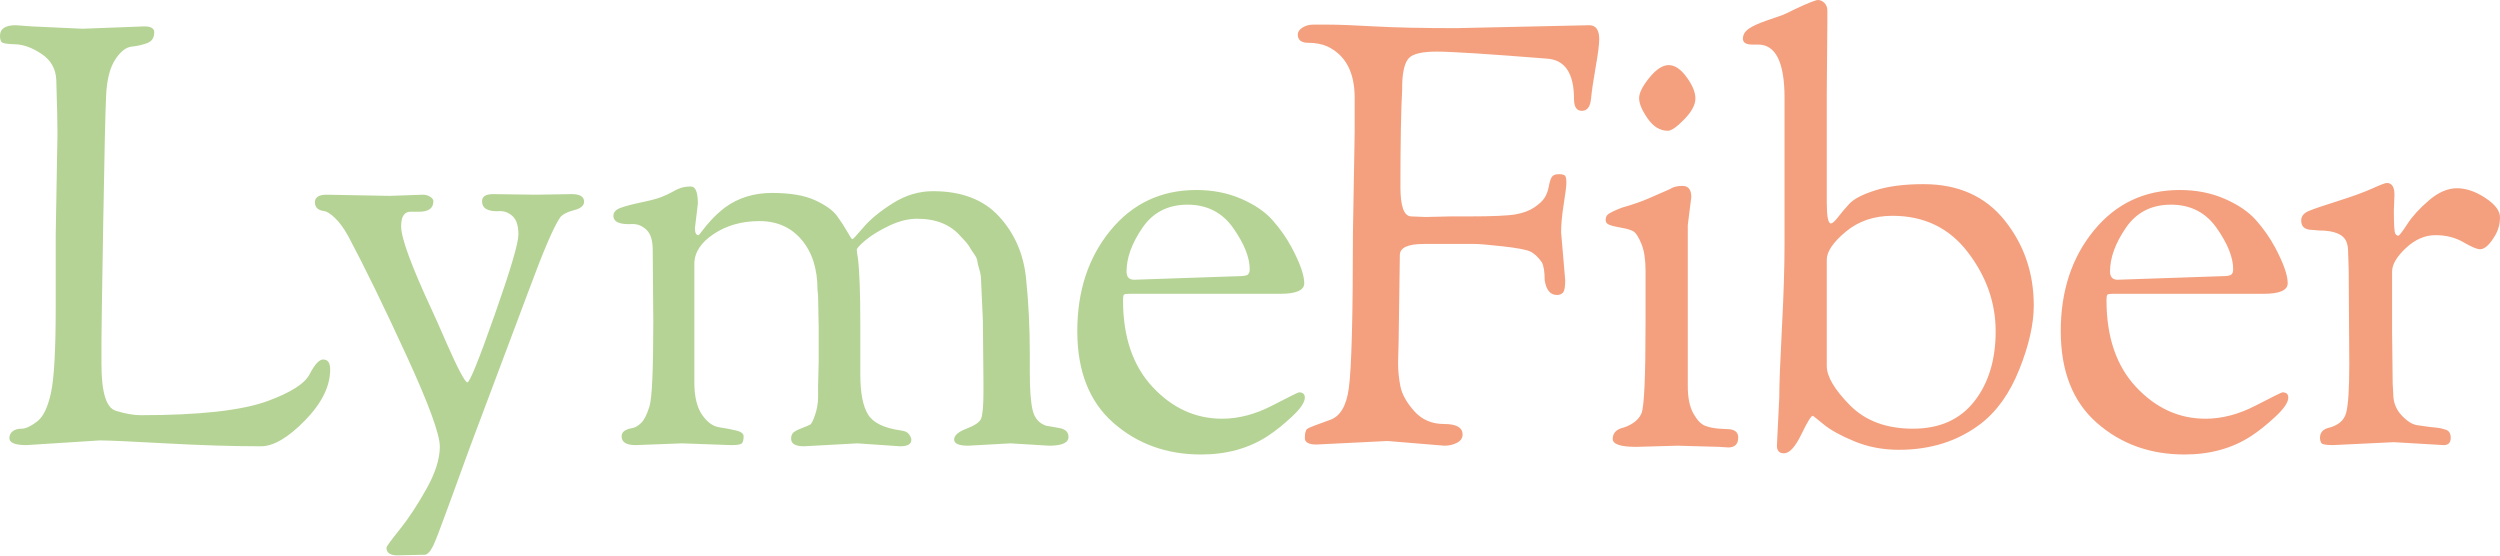
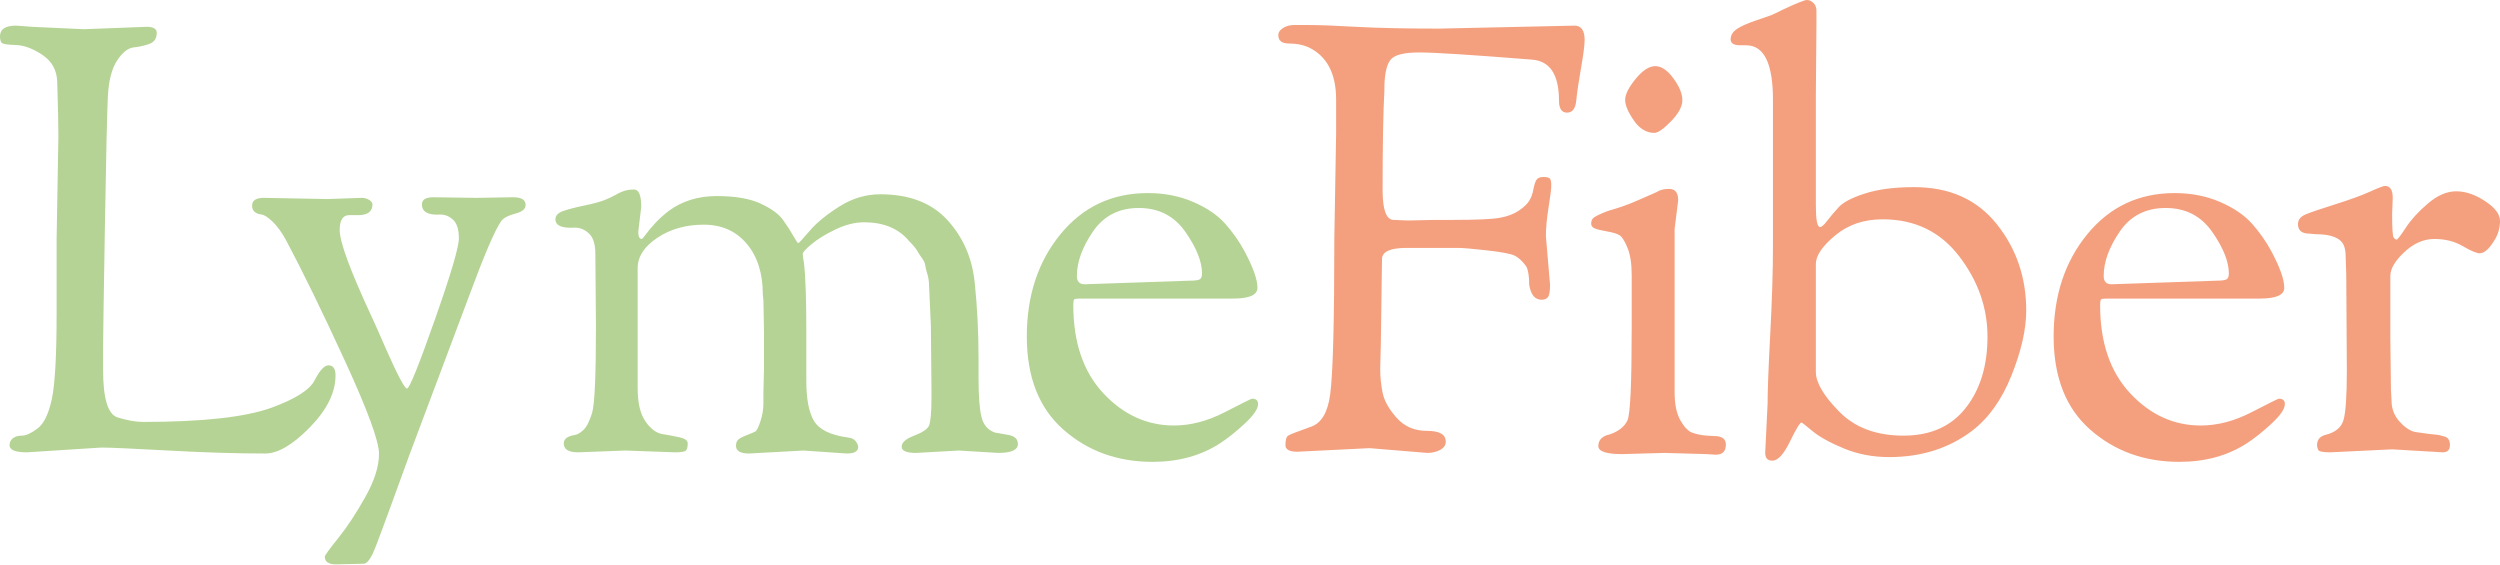
- <svg xmlns="http://www.w3.org/2000/svg" viewBox="2 -75.6 426.3 94.7" role="img" aria-label="LymeFiber">
-   <path fill="#b5d394" d="M11.50-23.10L11.50-35.50L11.80-52.80Q11.80-55.50 11.60-61.90Q11.50-64.80 9.10-66.40Q6.70-68 4.60-68.05Q2.50-68.10 2.25-68.45Q2-68.80 2-69.50Q2-71.30 4.70-71.30L7.40-71.10L16.10-70.70L26.60-71.10Q28.30-71.10 28.30-70.10Q28.30-68.70 27.10-68.25Q25.90-67.80 24.45-67.65Q23-67.50 21.65-65.45Q20.30-63.40 20.10-59.40Q19.90-55.40 19.60-37.50Q19.30-19.60 19.30-17.50L19.30-13.50Q19.30-6.30 21.75-5.55Q24.20-4.80 26-4.80Q41-4.80 47.60-7.20Q53.60-9.40 54.80-11.80Q56.10-14.30 57.10-14.30Q58.30-14.30 58.30-12.60Q58.30-8.30 54-3.90Q49.70 0.50 46.50 0.50Q39.30 0.50 30.25 0Q21.20-0.50 19-0.50L6.50 0.30Q3.60 0.30 3.60-0.90Q3.60-1.60 4.15-2.05Q4.70-2.50 5.70-2.50Q6.70-2.50 8.30-3.70Q9.90-4.90 10.70-8.65Q11.50-12.40 11.50-23.10M74.40 19L74.10 19L69.80 19.10Q67.90 19.10 67.90 17.80Q67.90 17.50 70.15 14.70Q72.40 11.90 74.70 7.80Q77 3.70 77 0.55Q77-2.60 71.30-15Q65.60-27.40 61.40-35.30Q60.30-37.30 59.15-38.40Q58-39.50 57.30-39.60Q55.70-39.80 55.70-41.10Q55.70-42.40 57.70-42.40L68.40-42.20L74.10-42.40Q74.80-42.40 75.35-42.05Q75.90-41.70 75.90-41.30Q75.90-39.50 73.50-39.50L72-39.50Q70.40-39.50 70.40-37Q70.40-34 75.70-22.60Q76.50-20.90 78.10-17.20Q81.10-10.40 81.70-10.40Q82.30-10.40 86.35-21.90Q90.40-33.40 90.40-35.60Q90.40-37.80 89.45-38.70Q88.50-39.60 87.30-39.60Q84.20-39.40 84.20-41.30Q84.20-42.50 86.10-42.50L93.30-42.40L99.50-42.50Q101.60-42.50 101.60-41.20Q101.60-40.20 99.85-39.75Q98.10-39.30 97.50-38.50Q95.90-36.20 92.10-25.90L83.20-2.20Q82.10 0.70 81 3.75Q79.90 6.80 79.20 8.70Q78.50 10.60 77.80 12.50Q77.10 14.40 76.70 15.45Q76.30 16.50 75.90 17.40Q75.10 19 74.40 19M113.40-20.80L113.30-33Q113.30-35.40 112.25-36.40Q111.20-37.40 109.90-37.40Q106.60-37.20 106.60-38.80Q106.60-39.70 107.80-40.15Q109-40.60 111.40-41.10Q113.80-41.60 114.90-42.05Q116-42.50 116.70-42.90Q117.40-43.30 117.70-43.40Q118.60-43.80 119.80-43.80Q121-43.80 121-40.90L120.50-36.70Q120.50-35.50 121.10-35.50Q121.20-35.50 121.75-36.25Q122.30-37 123.25-38.05Q124.20-39.10 125.60-40.20Q129-42.70 133.65-42.70Q138.30-42.70 141-41.45Q143.70-40.20 144.75-38.75Q145.80-37.30 146.50-36.05Q147.20-34.80 147.35-34.80Q147.50-34.80 149.25-36.85Q151-38.90 154.25-40.95Q157.50-43 161.10-43Q168.40-43 172.35-38.70Q176.30-34.40 176.95-28.25Q177.60-22.10 177.60-15.30L177.60-12.10Q177.60-7.60 178.10-5.60Q178.60-3.60 180.40-3Q180.50-3 181.30-2.85Q182.10-2.70 182.70-2.60Q184.20-2.30 184.20-1.10Q184.20 0.40 180.90 0.40L174.30 0L167.10 0.40Q164.70 0.40 164.70-0.65Q164.70-1.70 166.80-2.50Q168.90-3.30 169.30-4.20Q169.70-5.30 169.70-8.80L169.70-10.40L169.60-21L169.30-27.60Q169.30-28.70 169-29.65Q168.70-30.60 168.65-31.10Q168.60-31.60 168.10-32.30Q167.60-33 167.50-33.20Q167.10-34 165.90-35.20Q163.30-38.30 158.40-38.30Q156.10-38.30 153.60-37.10Q151.10-35.90 149.60-34.65Q148.10-33.40 148.10-33Q148.10-32.60 148.30-31.50Q148.70-28.20 148.70-20.20L148.70-11.70Q148.70-7.10 150-4.95Q151.30-2.80 155.60-2.20Q156.60-2.10 157-1.55Q157.40-1 157.40-0.60Q157.40 0.50 155.50 0.50L148.20 0L139.10 0.50Q136.90 0.50 136.90-0.80Q136.90-1.50 137.30-1.85Q137.70-2.20 138.75-2.60Q139.80-3 140.15-3.20Q140.50-3.40 141-4.90Q141.50-6.40 141.50-7.90L141.50-9.80L141.60-13.80L141.60-19.90L141.50-25.20L141.40-26.20Q141.40-31.50 138.70-34.70Q136-37.90 131.50-37.90Q127-37.90 123.70-35.70Q120.40-33.50 120.40-30.60L120.40-10.40Q120.40-6.80 121.70-4.90Q123-3 124.60-2.75Q126.20-2.50 127.50-2.20Q128.80-1.90 128.80-1.20Q128.80-0.30 128.50 0Q128.20 0.30 126.70 0.30L118.30 0L110.40 0.30Q108 0.30 108-1.20Q108-2.30 109.80-2.60Q110.50-2.70 111.30-3.45Q112.10-4.20 112.75-6.30Q113.40-8.40 113.40-20.80M206.80 1.90Q198 1.90 191.85-3.50Q185.70-8.90 185.70-19.15Q185.70-29.40 191.35-36.30Q197-43.20 206-43.20Q210.20-43.20 213.65-41.70Q217.10-40.20 219-38.05Q220.90-35.90 222.20-33.50Q224.40-29.40 224.40-27.30Q224.40-25.50 220.30-25.50L194.60-25.50Q193.80-25.50 193.65-25.35Q193.50-25.20 193.50-24.40Q193.50-15 198.55-9.60Q203.60-4.20 210.40-4.20Q214.60-4.20 218.95-6.45Q223.30-8.70 223.50-8.70Q224.50-8.70 224.50-7.80Q224.50-6.60 222.30-4.55Q220.10-2.50 218.10-1.20Q213.30 1.90 206.80 1.90M195.40-27.90L213-28.50Q214.40-28.50 214.75-28.75Q215.10-29 215.10-29.70Q215.10-32.70 212.30-36.70Q209.50-40.70 204.50-40.70Q199.50-40.70 196.80-36.75Q194.10-32.80 194.10-29.30Q194.10-27.90 195.40-27.90" />
-   <path fill="#f4a07e" d="M223.30-69.70Q223.30-70.40 224.10-70.90Q224.90-71.40 225.90-71.40L228.60-71.40Q231-71.40 236.35-71.10Q241.70-70.80 250.30-70.80L273-71.30Q274.70-71.30 274.70-68.90Q274.70-67.60 274.10-64.20Q273.50-60.80 273.30-58.75Q273.10-56.70 271.75-56.70Q270.40-56.70 270.40-58.70Q270.40-65.30 265.80-65.60Q250.70-66.80 247-66.80Q243.30-66.80 242.25-65.70Q241.20-64.60 241.10-61.20L241.10-60.40Q240.80-55 240.80-43.70Q240.80-38.80 242.60-38.70L245.10-38.60L249.40-38.70L252.50-38.70Q258.50-38.70 260.45-39.05Q262.40-39.40 263.65-40.25Q264.90-41.10 265.40-41.90Q265.90-42.70 266.10-43.80Q266.30-44.90 266.60-45.40Q266.90-45.90 267.80-45.90Q268.70-45.90 268.90-45.60Q269.10-45.30 269.10-44.45Q269.10-43.60 268.65-40.80Q268.20-38 268.20-36L268.90-27.80Q268.90-26.20 268.55-25.75Q268.20-25.30 267.50-25.30Q265.80-25.30 265.40-27.80Q265.40-30 264.90-30.90Q263.90-32.30 262.85-32.75Q261.80-33.20 258.20-33.60Q254.60-34 253.50-34L244.80-34Q240.70-34 240.70-32.10L240.50-17.70L240.40-13.70Q240.40-11.70 240.80-9.70Q241.20-7.70 243.15-5.50Q245.10-3.30 248.25-3.30Q251.40-3.30 251.40-1.50Q251.40-0.60 250.45-0.10Q249.50 0.40 248.30 0.40L238.60-0.40L226.50 0.20Q224.50 0.20 224.50-0.90Q224.50-2.20 224.95-2.50Q225.40-2.80 228.80-4Q231.40-4.90 232-9.40Q232.70-14.50 232.70-35.70L233-53.10L233-58.90Q233-65.50 228.30-67.70Q226.90-68.30 225.10-68.30Q223.30-68.30 223.30-69.70M295.20 0.60L288.10 0.40L281 0.60Q277 0.60 277-0.75Q277-2.10 278.50-2.60Q278.60-2.60 278.90-2.70Q281.20-3.50 281.90-5.10Q282.60-6.70 282.60-20.60L282.60-29.40Q282.60-32.30 281.90-34Q281.20-35.70 280.60-36.10Q280-36.50 278.55-36.75Q277.10-37 276.45-37.25Q275.80-37.50 275.80-38.05Q275.80-38.60 276.05-38.90Q276.30-39.20 277.05-39.55Q277.80-39.90 278.60-40.20Q281.40-41 283.20-41.80Q285-42.60 285.95-43Q286.90-43.40 287.20-43.60Q287.90-43.90 288.90-43.90Q290.40-43.90 290.40-42L289.80-37.20L289.80-9.80Q289.80-6.80 290.75-5.10Q291.70-3.40 292.75-3Q293.80-2.60 295.20-2.50Q296.60-2.40 297-2.40Q298.40-2.20 298.40-1Q298.40 0.70 296.70 0.70L295.20 0.60M286.40-53.30Q284.40-53.30 282.95-55.40Q281.50-57.50 281.50-58.85Q281.50-60.20 283.25-62.35Q285-64.50 286.55-64.50Q288.10-64.50 289.60-62.45Q291.10-60.40 291.10-58.80Q291.10-57.20 289.20-55.25Q287.30-53.30 286.40-53.30M305 0.40L305.40-7.80Q305.40-11.10 305.85-19.60Q306.30-28.10 306.30-34.20L306.30-58.90Q306.30-68 301.80-68L300.80-68Q299.20-68 299.20-69Q299.20-70 300.20-70.70Q301.20-71.40 303.40-72.15Q305.60-72.90 306-73.05Q306.40-73.20 308-74Q311.40-75.60 312-75.60Q312.60-75.60 313.10-75.10Q313.60-74.60 313.60-73.80L313.60-71.80L313.50-59.60L313.50-41.10Q313.50-37.50 314.20-37.50Q314.60-37.50 315.40-38.55Q316.20-39.60 317.35-40.85Q318.50-42.10 321.80-43.15Q325.10-44.20 330-44.20Q338.90-44.20 343.85-38Q348.80-31.80 348.80-23.50Q348.80-18.80 346.35-12.65Q343.90-6.50 339.70-3.30Q333.90 1.10 325.80 1.10Q321.70 1.10 318.20-0.35Q314.70-1.80 312.95-3.25Q311.20-4.70 311.10-4.70Q310.70-4.70 309.15-1.50Q307.60 1.70 306.20 1.70Q305 1.70 305 0.40M313.50-31.30L313.50-13.20Q313.50-10.50 317.45-6.50Q321.40-2.50 328.20-2.50Q335-2.50 338.65-7.15Q342.30-11.80 342.30-19.10Q342.30-26.40 337.55-32.60Q332.80-38.80 324.70-38.80Q320-38.80 316.75-36.10Q313.50-33.40 313.50-31.30M374.50 1.90Q365.70 1.90 359.55-3.50Q353.40-8.90 353.40-19.15Q353.40-29.40 359.05-36.30Q364.70-43.20 373.70-43.20Q377.90-43.20 381.35-41.70Q384.80-40.20 386.70-38.05Q388.60-35.90 389.90-33.50Q392.10-29.40 392.10-27.30Q392.10-25.50 388-25.50L362.30-25.50Q361.50-25.50 361.35-25.35Q361.20-25.20 361.20-24.40Q361.20-15 366.25-9.60Q371.30-4.20 378.10-4.20Q382.30-4.20 386.65-6.45Q391-8.70 391.20-8.70Q392.20-8.70 392.20-7.80Q392.20-6.60 390-4.55Q387.80-2.50 385.80-1.20Q381 1.90 374.50 1.90M363.10-27.90L380.70-28.50Q382.10-28.50 382.45-28.75Q382.80-29 382.80-29.70Q382.80-32.70 380-36.70Q377.20-40.70 372.20-40.70Q367.20-40.70 364.50-36.75Q361.80-32.80 361.80-29.30Q361.80-27.90 363.10-27.90M397.40-36.30L396.30-36.40Q394.40-36.40 394.40-38Q394.40-39.10 395.75-39.65Q397.10-40.20 400.75-41.35Q404.40-42.50 406.50-43.45Q408.60-44.40 409-44.40Q410.30-44.40 410.30-42.40L410.20-39.70Q410.20-36.10 410.45-35.75Q410.70-35.40 410.95-35.40Q411.20-35.40 412.50-37.40Q413.80-39.40 416.20-41.45Q418.60-43.50 420.95-43.50Q423.30-43.50 425.80-41.85Q428.30-40.20 428.30-38.55Q428.30-36.90 427.50-35.50Q426.10-33.10 424.90-33.10Q424.10-33.10 422.05-34.30Q420-35.50 417.30-35.50Q414.60-35.50 412.25-33.30Q409.90-31.10 409.90-29.30L409.90-18.90L410-10.20L410.10-8.40Q410.10-6.30 411.50-4.80Q412.90-3.30 414.15-3.10Q415.40-2.90 416.30-2.80Q417.20-2.70 417.70-2.65Q418.20-2.60 418.80-2.40Q419.90-2.20 419.90-0.95Q419.90 0.30 418.70 0.30L410.20-0.20L399.80 0.30Q398 0.30 397.80-0.10Q397.60-0.50 397.60-0.90Q397.60-2.20 398.90-2.60Q401.50-3.20 402.05-5.15Q402.60-7.10 402.60-13.50L402.50-29.60L402.40-32.60Q402.40-33.70 402.10-34.40Q401.30-36.30 397.40-36.30" />
+ <svg xmlns="http://www.w3.org/2000/svg" viewBox="2 -75.6 419.5 94.7" role="img" aria-label="LymeFiber">
+   <path fill="#b5d394" d="M11.50-23.10L11.50-35.50L11.80-52.80Q11.80-55.50 11.60-61.90Q11.50-64.80 9.10-66.40Q6.70-68 4.60-68.05Q2.50-68.10 2.25-68.45Q2-68.80 2-69.50Q2-71.30 4.70-71.30L7.40-71.10L16.10-70.70L26.60-71.10Q28.30-71.10 28.30-70.10Q28.30-68.70 27.10-68.25Q25.90-67.80 24.45-67.65Q23-67.50 21.65-65.45Q20.30-63.40 20.10-59.40Q19.90-55.40 19.60-37.50Q19.30-19.60 19.30-17.50L19.30-13.50Q19.30-6.30 21.75-5.55Q24.20-4.80 26-4.80Q41-4.80 47.60-7.20Q53.60-9.40 54.80-11.80Q56.10-14.30 57.10-14.30Q58.30-14.30 58.30-12.60Q58.30-8.30 54-3.90Q49.70 0.50 46.50 0.50Q39.30 0.50 30.25 0Q21.20-0.50 19-0.50L6.50 0.30Q3.60 0.30 3.60-0.90Q3.60-1.60 4.15-2.05Q4.70-2.50 5.70-2.50Q6.70-2.50 8.30-3.70Q9.90-4.90 10.70-8.65Q11.50-12.40 11.50-23.10M63 19L62.70 19L58.40 19.10Q56.50 19.10 56.50 17.80Q56.50 17.50 58.75 14.70Q61 11.90 63.30 7.80Q65.60 3.70 65.60 0.55Q65.60-2.60 59.90-15Q54.20-27.40 50-35.30Q48.90-37.30 47.75-38.40Q46.60-39.50 45.90-39.60Q44.30-39.80 44.30-41.10Q44.30-42.40 46.30-42.40L57-42.20L62.70-42.40Q63.40-42.40 63.95-42.05Q64.50-41.70 64.50-41.30Q64.50-39.50 62.10-39.50L60.60-39.50Q59-39.50 59-37Q59-34 64.30-22.60Q65.10-20.90 66.70-17.20Q69.70-10.40 70.30-10.40Q70.90-10.40 74.95-21.90Q79-33.40 79-35.60Q79-37.80 78.05-38.70Q77.10-39.60 75.90-39.60Q72.80-39.40 72.80-41.30Q72.80-42.50 74.70-42.50L81.90-42.40L88.10-42.50Q90.20-42.50 90.20-41.20Q90.20-40.20 88.45-39.75Q86.70-39.30 86.10-38.50Q84.50-36.20 80.70-25.90L71.80-2.20Q70.70 0.70 69.60 3.75Q68.50 6.80 67.80 8.70Q67.10 10.60 66.40 12.50Q65.70 14.40 65.30 15.45Q64.90 16.50 64.50 17.40Q63.70 19 63 19M102-20.80L101.90-33Q101.90-35.40 100.85-36.40Q99.80-37.40 98.50-37.40Q95.20-37.20 95.20-38.80Q95.20-39.70 96.40-40.15Q97.60-40.60 100-41.10Q102.40-41.60 103.50-42.05Q104.60-42.50 105.30-42.90Q106-43.30 106.30-43.40Q107.20-43.80 108.40-43.80Q109.60-43.80 109.60-40.90L109.10-36.70Q109.10-35.50 109.70-35.50Q109.80-35.50 110.35-36.25Q110.90-37 111.85-38.05Q112.80-39.10 114.20-40.20Q117.60-42.70 122.25-42.70Q126.90-42.70 129.60-41.45Q132.30-40.20 133.35-38.75Q134.40-37.30 135.10-36.05Q135.80-34.80 135.95-34.80Q136.10-34.80 137.85-36.85Q139.60-38.90 142.85-40.95Q146.10-43 149.70-43Q157-43 160.95-38.70Q164.90-34.40 165.55-28.25Q166.20-22.10 166.20-15.30L166.20-12.10Q166.20-7.60 166.70-5.60Q167.20-3.60 169-3Q169.10-3 169.90-2.85Q170.70-2.70 171.30-2.60Q172.80-2.30 172.80-1.10Q172.80 0.40 169.50 0.40L162.90 0L155.70 0.40Q153.30 0.40 153.30-0.65Q153.30-1.70 155.40-2.50Q157.50-3.30 157.90-4.20Q158.30-5.30 158.30-8.80L158.30-10.40L158.20-21L157.90-27.60Q157.90-28.70 157.60-29.65Q157.30-30.60 157.25-31.10Q157.20-31.60 156.70-32.30Q156.20-33 156.10-33.20Q155.70-34 154.50-35.20Q151.90-38.30 147-38.30Q144.70-38.30 142.20-37.10Q139.70-35.90 138.20-34.65Q136.70-33.40 136.70-33Q136.70-32.60 136.90-31.50Q137.30-28.20 137.30-20.20L137.30-11.70Q137.30-7.10 138.60-4.95Q139.90-2.80 144.20-2.20Q145.20-2.10 145.60-1.55Q146-1 146-0.60Q146 0.50 144.10 0.50L136.80 0L127.70 0.50Q125.50 0.50 125.50-0.80Q125.50-1.50 125.90-1.85Q126.30-2.20 127.35-2.60Q128.40-3 128.75-3.20Q129.10-3.40 129.60-4.90Q130.10-6.40 130.10-7.90L130.10-9.80L130.20-13.80L130.20-19.90L130.10-25.20L130-26.20Q130-31.50 127.30-34.70Q124.60-37.90 120.10-37.90Q115.60-37.90 112.30-35.70Q109-33.50 109-30.60L109-10.40Q109-6.80 110.30-4.90Q111.60-3 113.20-2.75Q114.80-2.50 116.10-2.20Q117.40-1.90 117.40-1.20Q117.40-0.30 117.10 0Q116.80 0.30 115.30 0.30L106.90 0L99 0.30Q96.60 0.30 96.60-1.20Q96.60-2.30 98.40-2.60Q99.10-2.70 99.90-3.45Q100.70-4.20 101.35-6.30Q102-8.40 102-20.80M195.40 1.90Q186.60 1.90 180.45-3.50Q174.30-8.90 174.30-19.15Q174.30-29.40 179.95-36.30Q185.60-43.20 194.60-43.20Q198.80-43.20 202.25-41.70Q205.70-40.20 207.60-38.05Q209.50-35.90 210.80-33.50Q213-29.40 213-27.30Q213-25.50 208.90-25.50L183.20-25.50Q182.40-25.50 182.25-25.35Q182.10-25.20 182.10-24.40Q182.10-15 187.15-9.60Q192.20-4.20 199-4.20Q203.20-4.20 207.55-6.45Q211.90-8.70 212.10-8.70Q213.10-8.70 213.10-7.80Q213.10-6.60 210.90-4.55Q208.70-2.50 206.70-1.20Q201.90 1.90 195.40 1.90M184-27.90L201.60-28.50Q203-28.50 203.35-28.75Q203.70-29 203.70-29.70Q203.70-32.70 200.90-36.70Q198.10-40.70 193.10-40.70Q188.10-40.70 185.40-36.75Q182.70-32.80 182.70-29.30Q182.70-27.90 184-27.90" />
+   <path fill="#f4a07e" d="M216.50-69.70Q216.50-70.40 217.30-70.90Q218.10-71.40 219.10-71.40L221.80-71.40Q224.20-71.40 229.55-71.10Q234.90-70.80 243.50-70.80L266.20-71.30Q267.90-71.30 267.90-68.90Q267.90-67.60 267.30-64.20Q266.70-60.80 266.50-58.75Q266.30-56.70 264.95-56.70Q263.60-56.70 263.60-58.70Q263.60-65.30 259-65.60Q243.90-66.80 240.20-66.80Q236.50-66.80 235.45-65.70Q234.40-64.60 234.30-61.20L234.30-60.40Q234-55 234-43.70Q234-38.80 235.80-38.70L238.30-38.60L242.60-38.70L245.70-38.70Q251.70-38.70 253.65-39.05Q255.60-39.40 256.85-40.25Q258.10-41.10 258.60-41.90Q259.10-42.70 259.30-43.80Q259.50-44.90 259.80-45.40Q260.10-45.90 261-45.90Q261.90-45.90 262.10-45.60Q262.30-45.30 262.30-44.45Q262.30-43.60 261.85-40.80Q261.40-38 261.40-36L262.10-27.80Q262.10-26.20 261.75-25.75Q261.40-25.30 260.70-25.30Q259-25.30 258.60-27.80Q258.60-30 258.10-30.90Q257.10-32.30 256.05-32.75Q255-33.20 251.40-33.60Q247.80-34 246.70-34L238-34Q233.90-34 233.90-32.10L233.70-17.70L233.60-13.70Q233.60-11.70 234-9.70Q234.40-7.70 236.35-5.50Q238.30-3.30 241.45-3.30Q244.60-3.30 244.60-1.50Q244.60-0.60 243.65-0.10Q242.70 0.40 241.50 0.40L231.80-0.40L219.70 0.20Q217.70 0.20 217.70-0.90Q217.70-2.20 218.15-2.50Q218.60-2.80 222-4Q224.60-4.90 225.20-9.40Q225.90-14.50 225.90-35.70L226.20-53.10L226.20-58.90Q226.20-65.50 221.50-67.70Q220.10-68.30 218.30-68.30Q216.50-68.30 216.50-69.70M288.40 0.60L281.30 0.40L274.20 0.60Q270.20 0.60 270.20-0.75Q270.20-2.10 271.70-2.60Q271.80-2.60 272.10-2.70Q274.40-3.50 275.10-5.10Q275.80-6.70 275.80-20.60L275.80-29.40Q275.80-32.30 275.10-34Q274.40-35.70 273.80-36.10Q273.20-36.50 271.75-36.75Q270.30-37 269.65-37.25Q269-37.50 269-38.05Q269-38.60 269.25-38.90Q269.50-39.20 270.25-39.55Q271-39.90 271.80-40.20Q274.60-41 276.40-41.80Q278.20-42.60 279.15-43Q280.10-43.40 280.40-43.60Q281.10-43.90 282.10-43.90Q283.60-43.90 283.60-42L283-37.20L283-9.80Q283-6.80 283.95-5.10Q284.90-3.40 285.95-3Q287-2.60 288.40-2.50Q289.80-2.40 290.20-2.40Q291.60-2.20 291.60-1Q291.60 0.70 289.90 0.70L288.40 0.60M279.60-53.30Q277.60-53.30 276.15-55.40Q274.70-57.50 274.70-58.85Q274.70-60.20 276.45-62.35Q278.20-64.50 279.75-64.50Q281.30-64.50 282.80-62.45Q284.30-60.40 284.30-58.80Q284.30-57.20 282.40-55.25Q280.50-53.30 279.60-53.30M298.20 0.40L298.60-7.80Q298.60-11.10 299.05-19.60Q299.50-28.10 299.50-34.20L299.50-58.90Q299.50-68 295-68L294-68Q292.40-68 292.40-69Q292.40-70 293.40-70.70Q294.40-71.40 296.60-72.15Q298.80-72.90 299.20-73.05Q299.60-73.20 301.20-74Q304.60-75.60 305.20-75.60Q305.80-75.60 306.30-75.10Q306.80-74.60 306.80-73.80L306.80-71.80L306.70-59.60L306.70-41.10Q306.70-37.50 307.40-37.50Q307.80-37.50 308.60-38.55Q309.40-39.60 310.55-40.85Q311.70-42.10 315-43.15Q318.30-44.20 323.20-44.20Q332.10-44.20 337.05-38Q342-31.80 342-23.50Q342-18.80 339.55-12.65Q337.10-6.50 332.90-3.30Q327.10 1.10 319 1.10Q314.90 1.10 311.40-0.35Q307.90-1.80 306.15-3.25Q304.40-4.70 304.30-4.70Q303.90-4.70 302.35-1.50Q300.80 1.70 299.40 1.70Q298.20 1.70 298.20 0.40M306.70-31.30L306.70-13.20Q306.70-10.50 310.65-6.50Q314.60-2.50 321.40-2.50Q328.20-2.50 331.85-7.15Q335.50-11.80 335.50-19.10Q335.50-26.40 330.75-32.60Q326-38.80 317.90-38.80Q313.20-38.80 309.95-36.10Q306.70-33.40 306.70-31.30M367.70 1.90Q358.90 1.90 352.75-3.50Q346.60-8.90 346.60-19.15Q346.60-29.40 352.25-36.30Q357.90-43.20 366.90-43.20Q371.10-43.20 374.55-41.70Q378-40.20 379.90-38.05Q381.80-35.90 383.10-33.50Q385.30-29.40 385.30-27.30Q385.30-25.50 381.20-25.50L355.50-25.50Q354.70-25.50 354.55-25.35Q354.40-25.20 354.40-24.40Q354.40-15 359.45-9.60Q364.50-4.20 371.30-4.20Q375.50-4.20 379.85-6.45Q384.20-8.70 384.40-8.70Q385.40-8.70 385.40-7.80Q385.40-6.60 383.20-4.55Q381-2.50 379-1.20Q374.20 1.90 367.70 1.90M356.30-27.90L373.90-28.50Q375.30-28.50 375.65-28.75Q376-29 376-29.70Q376-32.70 373.20-36.70Q370.40-40.70 365.40-40.70Q360.40-40.70 357.70-36.75Q355-32.80 355-29.30Q355-27.90 356.30-27.90M390.60-36.30L389.50-36.40Q387.60-36.40 387.60-38Q387.60-39.10 388.95-39.65Q390.30-40.20 393.95-41.35Q397.60-42.50 399.70-43.45Q401.80-44.40 402.20-44.40Q403.50-44.40 403.50-42.40L403.40-39.70Q403.40-36.10 403.65-35.75Q403.90-35.40 404.15-35.40Q404.40-35.40 405.70-37.40Q407-39.40 409.40-41.45Q411.80-43.50 414.15-43.50Q416.50-43.50 419-41.85Q421.50-40.20 421.50-38.55Q421.50-36.90 420.70-35.50Q419.30-33.10 418.10-33.10Q417.30-33.10 415.25-34.30Q413.20-35.50 410.50-35.50Q407.80-35.50 405.45-33.30Q403.10-31.10 403.10-29.30L403.10-18.90L403.20-10.20L403.30-8.40Q403.30-6.30 404.70-4.80Q406.10-3.30 407.35-3.10Q408.60-2.90 409.50-2.80Q410.40-2.70 410.90-2.65Q411.40-2.60 412-2.40Q413.10-2.20 413.10-0.95Q413.10 0.30 411.90 0.30L403.40-0.20L393 0.30Q391.20 0.30 391-0.10Q390.80-0.50 390.80-0.90Q390.80-2.20 392.10-2.60Q394.70-3.20 395.25-5.15Q395.80-7.10 395.80-13.50L395.70-29.60L395.60-32.60Q395.60-33.70 395.30-34.40Q394.50-36.30 390.60-36.30" />
</svg>
